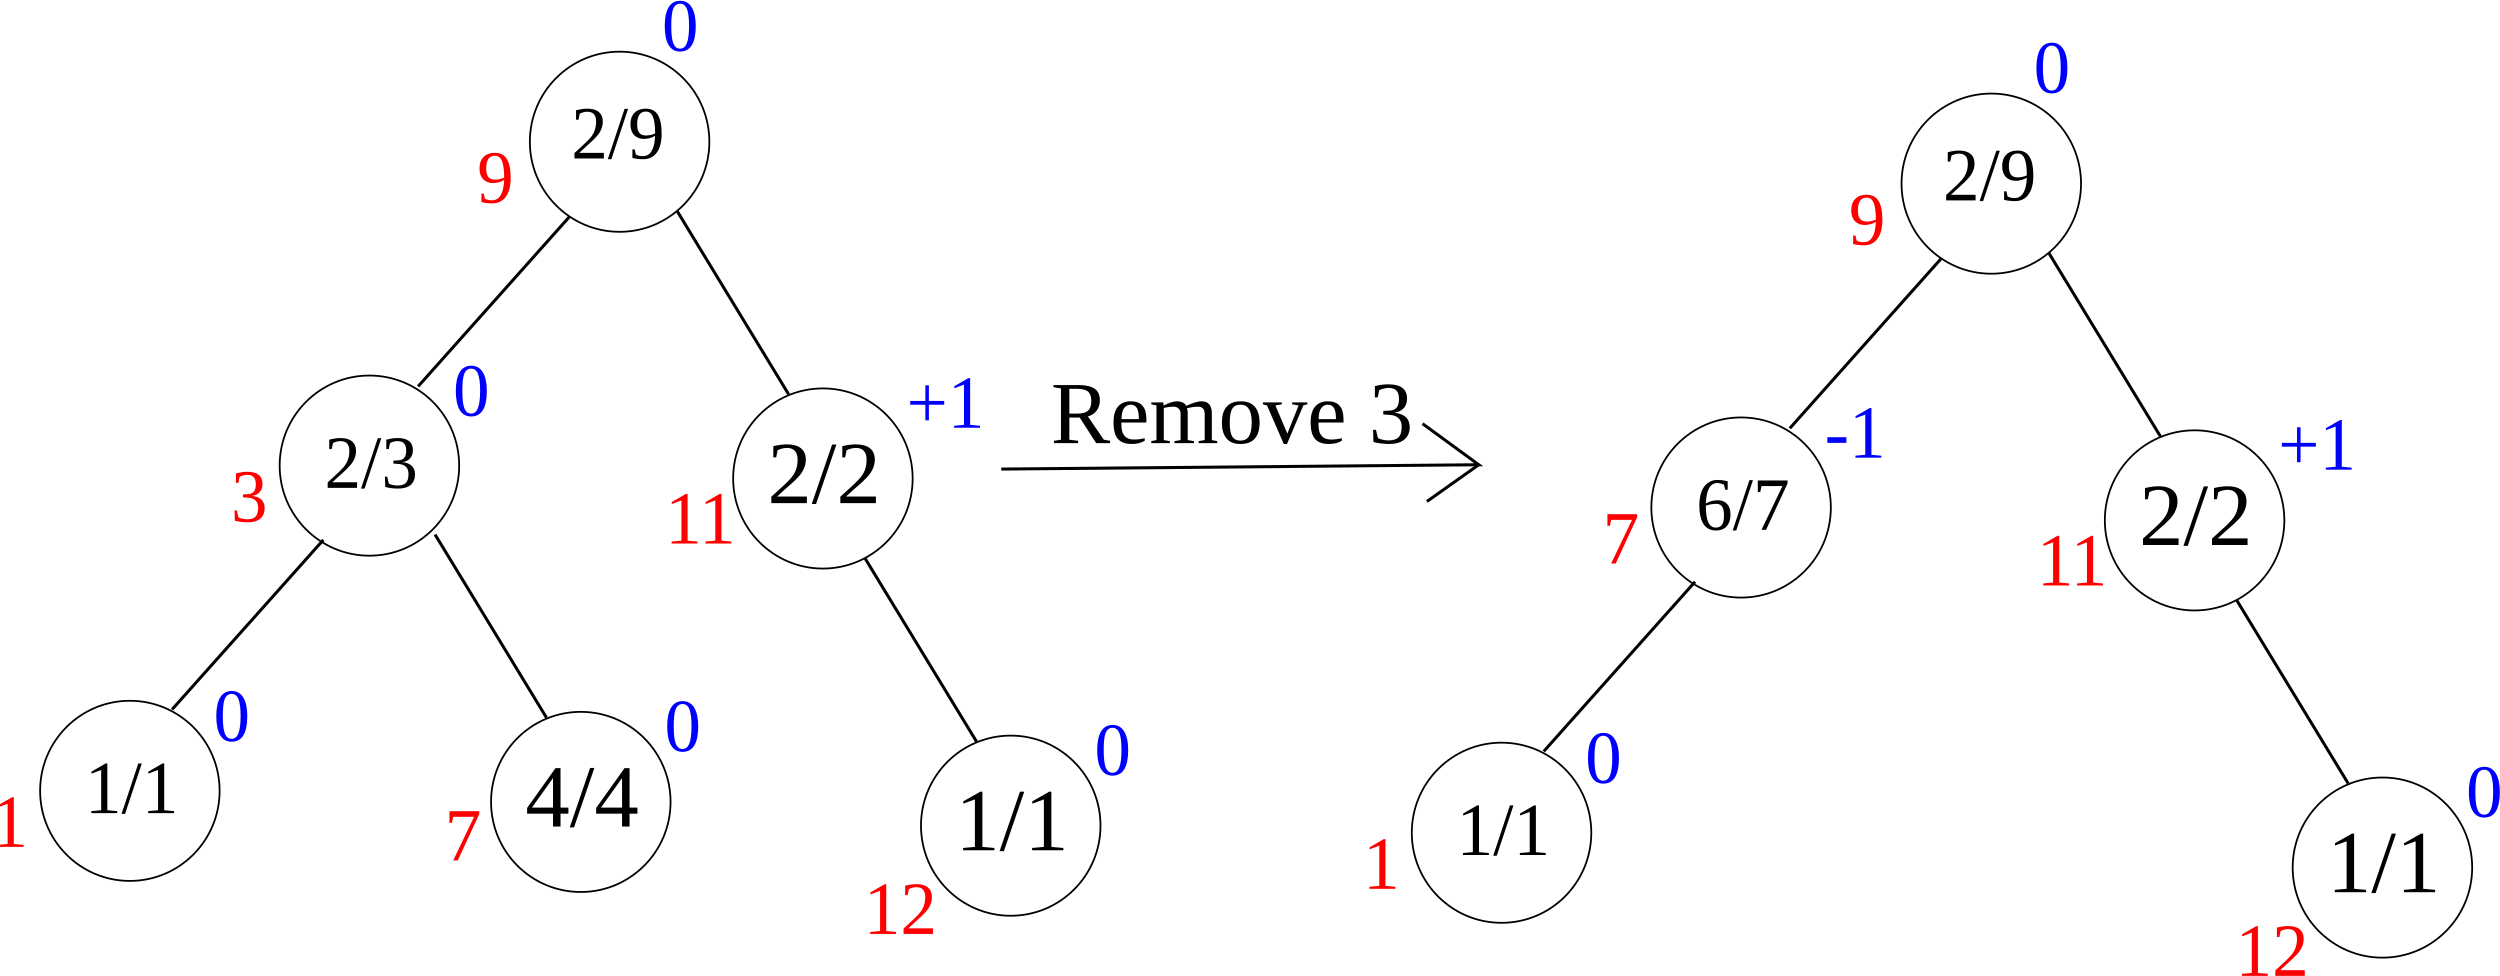
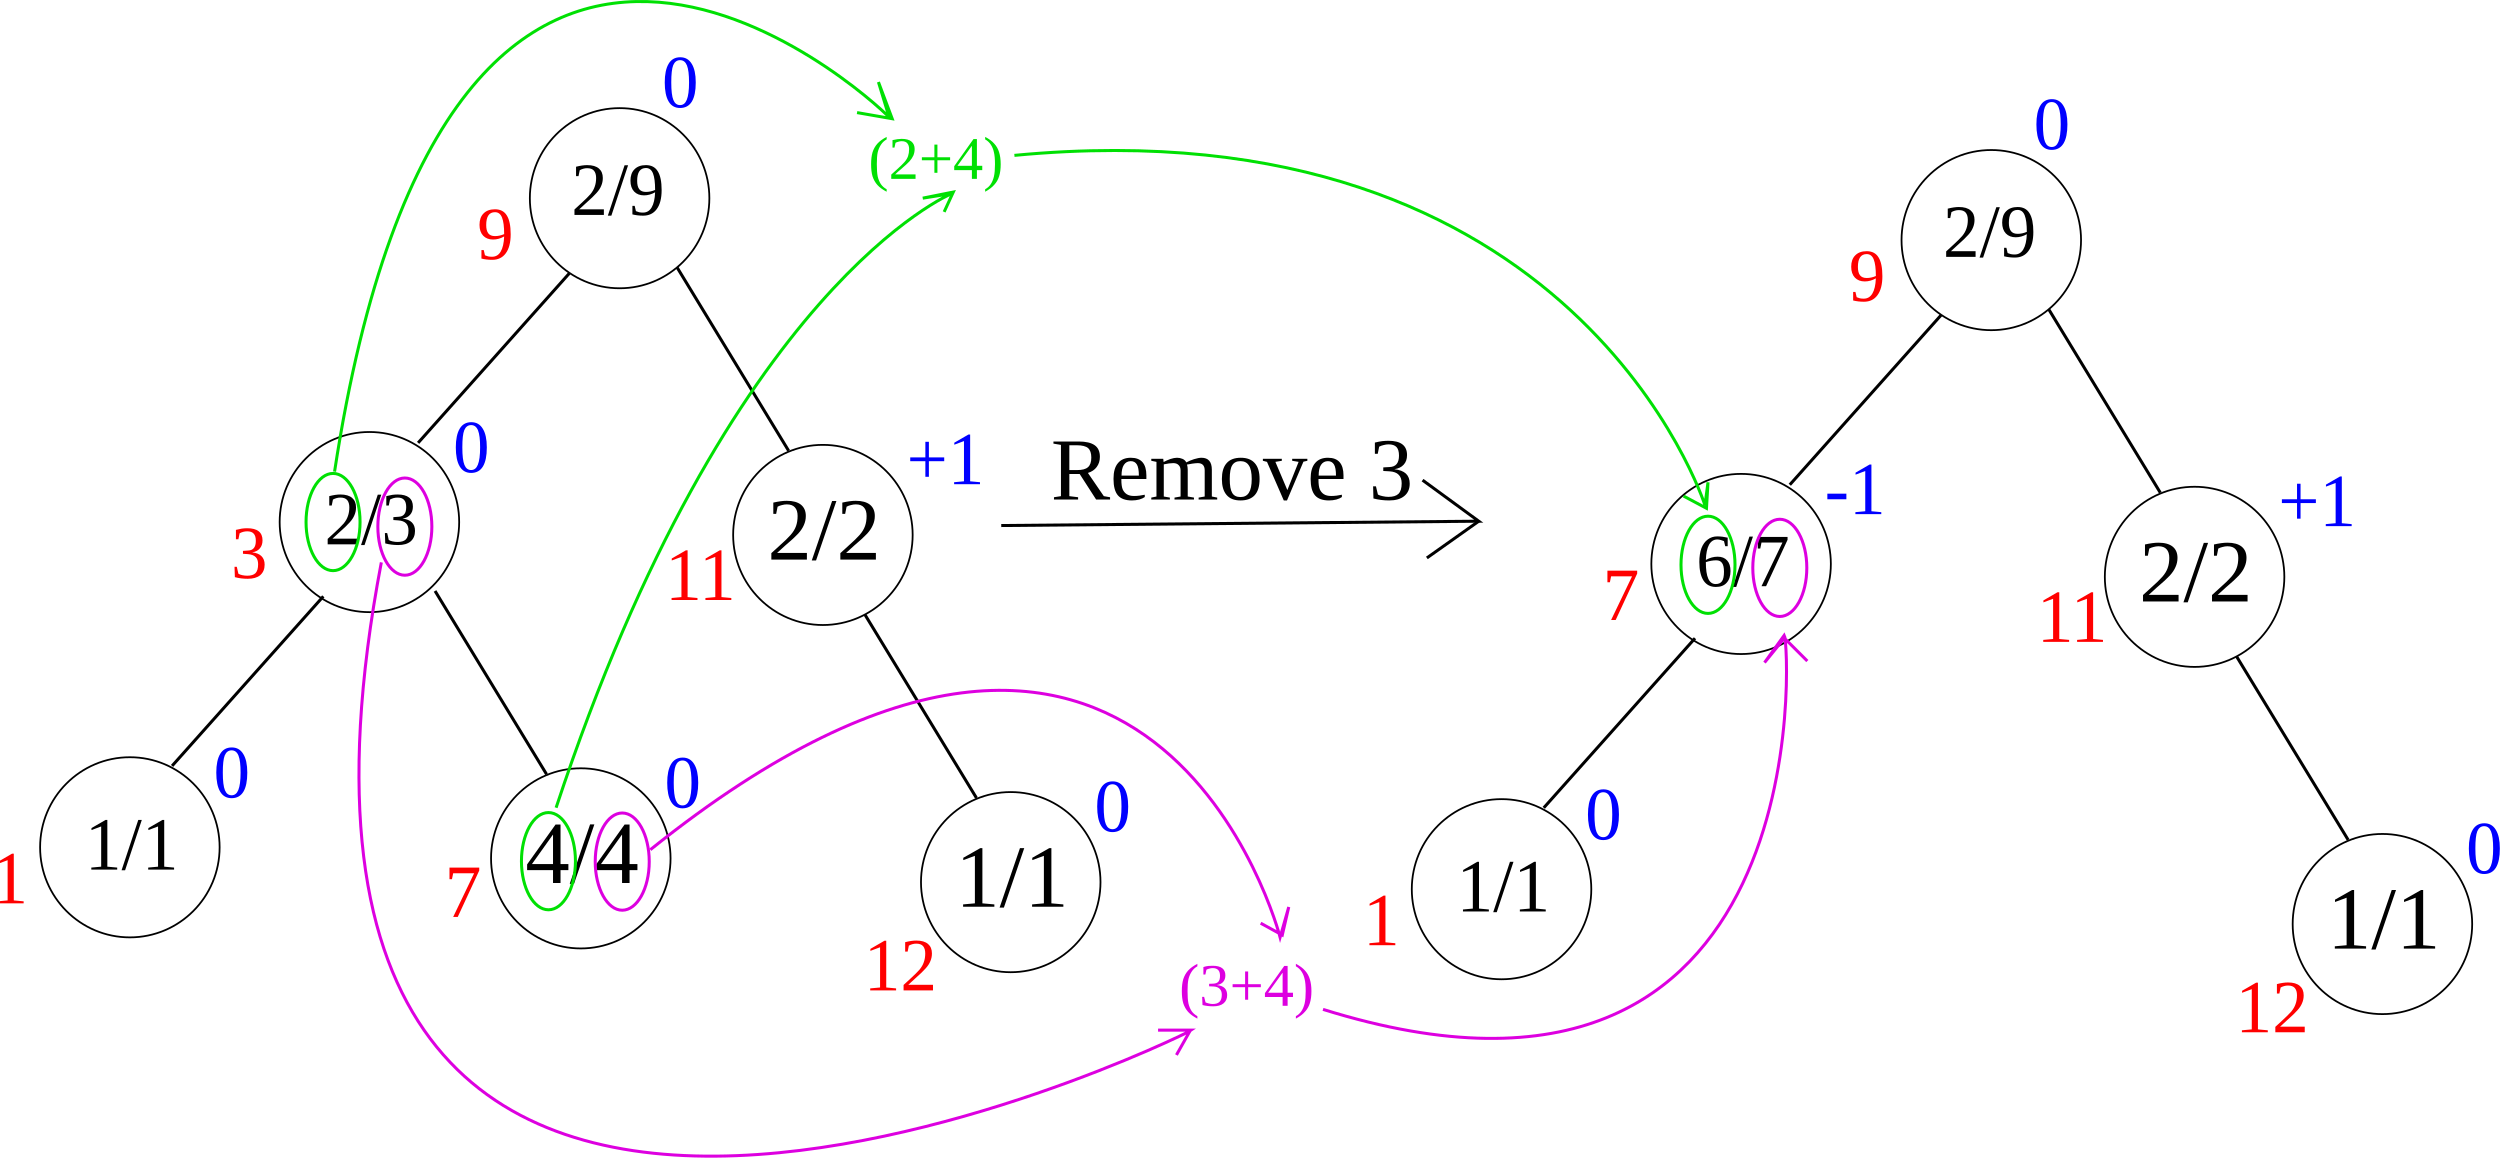
- <svg xmlns="http://www.w3.org/2000/svg" width="218.682mm" height="85.359mm" viewBox="0 0 218.682 85.359" version="1.1" id="svg972">
+ <svg xmlns="http://www.w3.org/2000/svg" width="218.682mm" height="101.265mm" viewBox="0 0 218.682 101.265" version="1.1" id="svg972">
  <defs id="defs966" />
-   <g id="layer1" transform="translate(-103.2274,-29.81108)">
+   <g id="layer1" transform="translate(-103.2274,-24.8731)">
    <path style="fill:none;stroke:#000000;stroke-width:0.265px;stroke-linecap:butt;stroke-linejoin:miter;stroke-opacity:1" d="m 190.81,70.842 41.766,-0.378 -4.914,-3.591" id="path753" />
    <path style="fill:none;stroke:#000000;stroke-width:0.265px;stroke-linecap:butt;stroke-linejoin:miter;stroke-opacity:1" d="m 232.576,70.464 -4.536,3.213" id="path755" />
    <text xml:space="preserve" style="font-style:normal;font-variant:normal;font-weight:normal;font-stretch:normal;font-size:7.761px;line-height:1.25;font-family:'Times New Roman';-inkscape-font-specification:'Times New Roman, Normal';font-variant-ligatures:normal;font-variant-caps:normal;font-variant-numeric:normal;font-feature-settings:normal;text-align:start;letter-spacing:0px;word-spacing:0px;writing-mode:lr-tb;text-anchor:start;fill:#000000;fill-opacity:1;stroke:none;stroke-width:0.265" x="195.157" y="68.574" id="text759">
      <tspan id="tspan757" x="195.157" y="68.574" style="stroke-width:0.265">Remove 3</tspan>
    </text>
    <flowRoot xml:space="preserve" id="flowRoot1133" style="font-style:normal;font-variant:normal;font-weight:normal;font-stretch:normal;font-size:29.333px;line-height:1.25;font-family:'Times New Roman';-inkscape-font-specification:'Times New Roman, Normal';font-variant-ligatures:normal;font-variant-caps:normal;font-variant-numeric:normal;font-feature-settings:normal;text-align:start;letter-spacing:0px;word-spacing:0px;writing-mode:lr-tb;text-anchor:start;fill:#000000;fill-opacity:1;stroke:none">
      <flowRegion id="flowRegion1135">
        <rect id="rect1137" width="305.714" height="241.429" x="-41.429" y="126.805" />
      </flowRegion>
      <flowPara id="flowPara1139" />
    </flowRoot>
    <ellipse style="opacity:1;fill:none;fill-opacity:1;fill-rule:nonzero;stroke:#000000;stroke-width:0.157;stroke-miterlimit:4;stroke-dasharray:none;stroke-opacity:1;paint-order:stroke markers fill" id="path815-5-2-1-4-0" cx="175.209" cy="71.666" rx="7.851" ry="7.879" />
    <text xml:space="preserve" style="font-style:normal;font-variant:normal;font-weight:normal;font-stretch:normal;font-size:7.761px;line-height:1.25;font-family:'Times New Roman';-inkscape-font-specification:'Times New Roman, Normal';font-variant-ligatures:normal;font-variant-caps:normal;font-variant-numeric:normal;font-feature-settings:normal;text-align:start;letter-spacing:0px;word-spacing:0px;writing-mode:lr-tb;text-anchor:start;fill:#000000;fill-opacity:1;stroke:none;stroke-width:0.265" x="170.356" y="73.817" id="text715-8">
      <tspan id="tspan713-2" x="170.356" y="73.817" style="stroke-width:0.265">2/2</tspan>
    </text>
    <text xml:space="preserve" style="font-style:normal;font-variant:normal;font-weight:normal;font-stretch:normal;font-size:6.488px;line-height:1.25;font-family:'Times New Roman';-inkscape-font-specification:'Times New Roman, Normal';font-variant-ligatures:normal;font-variant-caps:normal;font-variant-numeric:normal;font-feature-settings:normal;text-align:start;letter-spacing:0px;word-spacing:0px;writing-mode:lr-tb;text-anchor:start;fill:#0000ff;fill-opacity:1;stroke:none;stroke-width:0.221" x="185.152" y="66.274" id="text116-8-8-3-3" transform="scale(0.9858038,1.014401)">
      <tspan id="tspan114-5-4-8-9" x="185.152" y="66.274" style="fill:#0000ff;stroke-width:0.221">+1</tspan>
    </text>
    <text xml:space="preserve" style="font-style:normal;font-variant:normal;font-weight:normal;font-stretch:normal;font-size:6.488px;line-height:1.25;font-family:'Times New Roman';-inkscape-font-specification:'Times New Roman, Normal';font-variant-ligatures:normal;font-variant-caps:normal;font-variant-numeric:normal;font-feature-settings:normal;text-align:start;letter-spacing:0px;word-spacing:0px;writing-mode:lr-tb;text-anchor:start;fill:#ff0000;fill-opacity:1;stroke:none;stroke-width:0.221" x="163.742" y="76.257" id="text88-2-2-1" transform="scale(0.9858038,1.014401)">
      <tspan id="tspan86-9-4-9" x="163.742" y="76.257" style="fill:#ff0000;stroke-width:0.221">11</tspan>
    </text>
    <ellipse style="opacity:1;fill:none;fill-opacity:1;fill-rule:nonzero;stroke:#000000;stroke-width:0.157;stroke-miterlimit:4;stroke-dasharray:none;stroke-opacity:1;paint-order:stroke markers fill" id="path815-2-2-8" cx="157.426" cy="42.21" rx="7.851" ry="7.879" />
    <ellipse style="opacity:1;fill:none;fill-opacity:1;fill-rule:nonzero;stroke:#000000;stroke-width:0.157;stroke-miterlimit:4;stroke-dasharray:none;stroke-opacity:1;paint-order:stroke markers fill" id="path815-6-0-8-0" cx="135.541" cy="70.54" rx="7.851" ry="7.879" />
    <text xml:space="preserve" style="font-style:normal;font-variant:normal;font-weight:normal;font-stretch:normal;font-size:6.488px;line-height:1.25;font-family:'Times New Roman';-inkscape-font-specification:'Times New Roman, Normal';font-variant-ligatures:normal;font-variant-caps:normal;font-variant-numeric:normal;font-feature-settings:normal;text-align:start;letter-spacing:0px;word-spacing:0px;writing-mode:lr-tb;text-anchor:start;fill:#000000;fill-opacity:1;stroke:none;stroke-width:0.221" x="155.408" y="43.056" id="text68-5-0-2" transform="scale(0.9858038,1.014401)">
      <tspan id="tspan66-7-7-2" x="155.408" y="43.056" style="stroke-width:0.221">2/9</tspan>
    </text>
    <text xml:space="preserve" style="font-style:normal;font-variant:normal;font-weight:normal;font-stretch:normal;font-size:6.488px;line-height:1.25;font-family:'Times New Roman';-inkscape-font-specification:'Times New Roman, Normal';font-variant-ligatures:normal;font-variant-caps:normal;font-variant-numeric:normal;font-feature-settings:normal;text-align:start;letter-spacing:0px;word-spacing:0px;writing-mode:lr-tb;text-anchor:start;fill:#000000;fill-opacity:1;stroke:none;stroke-width:0.221" x="133.508" y="71.459" id="text76-5-2-7" transform="scale(0.9858038,1.014401)">
      <tspan id="tspan74-3-3-6" x="133.508" y="71.459" style="stroke-width:0.221">2/3</tspan>
    </text>
    <text xml:space="preserve" style="font-style:normal;font-variant:normal;font-weight:normal;font-stretch:normal;font-size:6.488px;line-height:1.25;font-family:'Times New Roman';-inkscape-font-specification:'Times New Roman, Normal';font-variant-ligatures:normal;font-variant-caps:normal;font-variant-numeric:normal;font-feature-settings:normal;text-align:start;letter-spacing:0px;word-spacing:0px;writing-mode:lr-tb;text-anchor:start;fill:#ff0000;fill-opacity:1;stroke:none;stroke-width:0.221" x="147.06" y="46.866" id="text88-2-6-5" transform="scale(0.9858038,1.014401)">
      <tspan id="tspan86-9-49-1" x="147.06" y="46.866" style="fill:#ff0000;stroke-width:0.221">9</tspan>
    </text>
    <text xml:space="preserve" style="font-style:normal;font-variant:normal;font-weight:normal;font-stretch:normal;font-size:6.488px;line-height:1.25;font-family:'Times New Roman';-inkscape-font-specification:'Times New Roman, Normal';font-variant-ligatures:normal;font-variant-caps:normal;font-variant-numeric:normal;font-feature-settings:normal;text-align:start;letter-spacing:0px;word-spacing:0px;writing-mode:lr-tb;text-anchor:start;fill:#ff0000;fill-opacity:1;stroke:none;stroke-width:0.221" x="125.21" y="74.369" id="text92-8-2-5" transform="scale(0.9858038,1.014401)">
      <tspan id="tspan90-4-8-3" x="125.21" y="74.369" style="fill:#ff0000;stroke-width:0.221">3</tspan>
    </text>
    <text xml:space="preserve" style="font-style:normal;font-variant:normal;font-weight:normal;font-stretch:normal;font-size:6.488px;line-height:1.25;font-family:'Times New Roman';-inkscape-font-specification:'Times New Roman, Normal';font-variant-ligatures:normal;font-variant-caps:normal;font-variant-numeric:normal;font-feature-settings:normal;text-align:start;letter-spacing:0px;word-spacing:0px;writing-mode:lr-tb;text-anchor:start;fill:#0000ff;fill-opacity:1;stroke:none;stroke-width:0.221" x="163.448" y="33.772" id="text104-0-3-3" transform="scale(0.9858038,1.014401)">
      <tspan id="tspan102-9-6-0" x="163.448" y="33.772" style="fill:#0000ff;stroke-width:0.221">0</tspan>
      <tspan x="163.448" y="41.882" style="fill:#0000ff;stroke-width:0.221" id="tspan1131-0" />
    </text>
    <text xml:space="preserve" style="font-style:normal;font-variant:normal;font-weight:normal;font-stretch:normal;font-size:6.488px;line-height:1.25;font-family:'Times New Roman';-inkscape-font-specification:'Times New Roman, Normal';font-variant-ligatures:normal;font-variant-caps:normal;font-variant-numeric:normal;font-feature-settings:normal;text-align:start;letter-spacing:0px;word-spacing:0px;writing-mode:lr-tb;text-anchor:start;fill:#0000ff;fill-opacity:1;stroke:none;stroke-width:0.221" x="144.912" y="65.241" id="text116-8-8-8-9" transform="scale(0.9858038,1.014401)">
      <tspan id="tspan114-5-4-2-0" x="144.912" y="65.241" style="fill:#0000ff;stroke-width:0.221">0</tspan>
    </text>
    <path style="fill:none;stroke:#000000;stroke-width:0.265px;stroke-linecap:butt;stroke-linejoin:miter;stroke-opacity:1" d="M 153.031,48.777 139.801,63.611" id="path956-6-2" />
    <path style="fill:none;stroke:#000000;stroke-width:0.265px;stroke-linecap:butt;stroke-linejoin:miter;stroke-opacity:1" d="m 162.46,48.275 9.755,16.036" id="path1129-8" />
    <flowRoot xml:space="preserve" id="flowRoot1225" style="font-style:normal;font-variant:normal;font-weight:normal;font-stretch:normal;font-size:29.333px;line-height:1.25;font-family:'Times New Roman';-inkscape-font-specification:'Times New Roman, Normal';font-variant-ligatures:normal;font-variant-caps:normal;font-variant-numeric:normal;font-feature-settings:normal;text-align:start;letter-spacing:0px;word-spacing:0px;writing-mode:lr-tb;text-anchor:start;fill:#000000;fill-opacity:1;stroke:none">
      <flowRegion id="flowRegion1227">
        <rect id="rect1229" width="182.857" height="149.286" x="407.143" y="203.948" />
      </flowRegion>
      <flowPara id="flowPara1231" />
    </flowRoot>
    <ellipse style="opacity:1;fill:none;fill-opacity:1;fill-rule:nonzero;stroke:#000000;stroke-width:0.157;stroke-miterlimit:4;stroke-dasharray:none;stroke-opacity:1;paint-order:stroke markers fill" id="path815-6-0-8-0-7" cx="114.587" cy="98.989" rx="7.851" ry="7.879" />
    <text xml:space="preserve" style="font-style:normal;font-variant:normal;font-weight:normal;font-stretch:normal;font-size:6.488px;line-height:1.25;font-family:'Times New Roman';-inkscape-font-specification:'Times New Roman, Normal';font-variant-ligatures:normal;font-variant-caps:normal;font-variant-numeric:normal;font-feature-settings:normal;text-align:start;letter-spacing:0px;word-spacing:0px;writing-mode:lr-tb;text-anchor:start;fill:#000000;fill-opacity:1;stroke:none;stroke-width:0.221" x="112.252" y="99.504" id="text76-5-2-7-7" transform="scale(0.9858038,1.014401)">
      <tspan id="tspan74-3-3-6-0" x="112.252" y="99.504" style="stroke-width:0.221">1/1</tspan>
    </text>
    <text xml:space="preserve" style="font-style:normal;font-variant:normal;font-weight:normal;font-stretch:normal;font-size:6.488px;line-height:1.25;font-family:'Times New Roman';-inkscape-font-specification:'Times New Roman, Normal';font-variant-ligatures:normal;font-variant-caps:normal;font-variant-numeric:normal;font-feature-settings:normal;text-align:start;letter-spacing:0px;word-spacing:0px;writing-mode:lr-tb;text-anchor:start;fill:#ff0000;fill-opacity:1;stroke:none;stroke-width:0.221" x="103.954" y="102.414" id="text92-8-2-5-0" transform="scale(0.9858038,1.014401)">
      <tspan id="tspan90-4-8-3-4" x="103.954" y="102.414" style="fill:#ff0000;stroke-width:0.221">1</tspan>
    </text>
    <text xml:space="preserve" style="font-style:normal;font-variant:normal;font-weight:normal;font-stretch:normal;font-size:6.488px;line-height:1.25;font-family:'Times New Roman';-inkscape-font-specification:'Times New Roman, Normal';font-variant-ligatures:normal;font-variant-caps:normal;font-variant-numeric:normal;font-feature-settings:normal;text-align:start;letter-spacing:0px;word-spacing:0px;writing-mode:lr-tb;text-anchor:start;fill:#0000ff;fill-opacity:1;stroke:none;stroke-width:0.221" x="123.656" y="93.286" id="text116-8-8-8-9-7" transform="scale(0.9858038,1.014401)">
      <tspan id="tspan114-5-4-2-0-3" x="123.656" y="93.286" style="fill:#0000ff;stroke-width:0.221">0</tspan>
    </text>
    <path style="fill:none;stroke:#000000;stroke-width:0.265px;stroke-linecap:butt;stroke-linejoin:miter;stroke-opacity:1" d="m 131.509,77.037 -13.23,14.833" id="path956-6-2-3" />
    <text xml:space="preserve" style="font-style:normal;font-variant:normal;font-weight:normal;font-stretch:normal;font-size:7.761px;line-height:1.25;font-family:'Times New Roman';-inkscape-font-specification:'Times New Roman, Normal';font-variant-ligatures:normal;font-variant-caps:normal;font-variant-numeric:normal;font-feature-settings:normal;text-align:start;letter-spacing:0px;word-spacing:0px;writing-mode:lr-tb;text-anchor:start;fill:#000000;fill-opacity:1;stroke:none;stroke-width:0.265" x="134.282" y="89.371" id="text4800">
      <tspan id="tspan4798" x="134.282" y="96.26" style="stroke-width:0.265" />
    </text>
    <ellipse style="opacity:1;fill:none;fill-opacity:1;fill-rule:nonzero;stroke:#000000;stroke-width:0.157;stroke-miterlimit:4;stroke-dasharray:none;stroke-opacity:1;paint-order:stroke markers fill" id="path815-5-2-1-4-0-3" cx="154.032" cy="99.957" rx="7.851" ry="7.879" />
    <text xml:space="preserve" style="font-style:normal;font-variant:normal;font-weight:normal;font-stretch:normal;font-size:7.761px;line-height:1.25;font-family:'Times New Roman';-inkscape-font-specification:'Times New Roman, Normal';font-variant-ligatures:normal;font-variant-caps:normal;font-variant-numeric:normal;font-feature-settings:normal;text-align:start;letter-spacing:0px;word-spacing:0px;writing-mode:lr-tb;text-anchor:start;fill:#000000;fill-opacity:1;stroke:none;stroke-width:0.265" x="149.179" y="102.108" id="text715-8-8">
      <tspan id="tspan713-2-8" x="149.179" y="102.108" style="stroke-width:0.265">4/4</tspan>
    </text>
    <text xml:space="preserve" style="font-style:normal;font-variant:normal;font-weight:normal;font-stretch:normal;font-size:6.488px;line-height:1.25;font-family:'Times New Roman';-inkscape-font-specification:'Times New Roman, Normal';font-variant-ligatures:normal;font-variant-caps:normal;font-variant-numeric:normal;font-feature-settings:normal;text-align:start;letter-spacing:0px;word-spacing:0px;writing-mode:lr-tb;text-anchor:start;fill:#0000ff;fill-opacity:1;stroke:none;stroke-width:0.221" x="163.669" y="94.163" id="text116-8-8-3-3-3" transform="scale(0.9858038,1.014401)">
      <tspan id="tspan114-5-4-8-9-7" x="163.669" y="94.163" style="fill:#0000ff;stroke-width:0.221">0</tspan>
    </text>
    <text xml:space="preserve" style="font-style:normal;font-variant:normal;font-weight:normal;font-stretch:normal;font-size:6.488px;line-height:1.25;font-family:'Times New Roman';-inkscape-font-specification:'Times New Roman, Normal';font-variant-ligatures:normal;font-variant-caps:normal;font-variant-numeric:normal;font-feature-settings:normal;text-align:start;letter-spacing:0px;word-spacing:0px;writing-mode:lr-tb;text-anchor:start;fill:#ff0000;fill-opacity:1;stroke:none;stroke-width:0.221" x="144.177" y="103.588" id="text88-2-2-1-1" transform="scale(0.9858038,1.014401)">
      <tspan id="tspan86-9-4-9-4" x="144.177" y="103.588" style="fill:#ff0000;stroke-width:0.221">7</tspan>
    </text>
    <path style="fill:none;stroke:#000000;stroke-width:0.265px;stroke-linecap:butt;stroke-linejoin:miter;stroke-opacity:1" d="m 141.282,76.566 9.755,16.036" id="path1129-8-0" />
    <ellipse style="opacity:1;fill:none;fill-opacity:1;fill-rule:nonzero;stroke:#000000;stroke-width:0.157;stroke-miterlimit:4;stroke-dasharray:none;stroke-opacity:1;paint-order:stroke markers fill" id="path815-5-2-1-4-0-4" cx="191.64" cy="102.036" rx="7.851" ry="7.879" />
    <text xml:space="preserve" style="font-style:normal;font-variant:normal;font-weight:normal;font-stretch:normal;font-size:7.761px;line-height:1.25;font-family:'Times New Roman';-inkscape-font-specification:'Times New Roman, Normal';font-variant-ligatures:normal;font-variant-caps:normal;font-variant-numeric:normal;font-feature-settings:normal;text-align:start;letter-spacing:0px;word-spacing:0px;writing-mode:lr-tb;text-anchor:start;fill:#000000;fill-opacity:1;stroke:none;stroke-width:0.265" x="186.787" y="104.187" id="text715-8-0">
      <tspan id="tspan713-2-2" x="186.787" y="104.187" style="stroke-width:0.265">1/1</tspan>
    </text>
    <text xml:space="preserve" style="font-style:normal;font-variant:normal;font-weight:normal;font-stretch:normal;font-size:6.488px;line-height:1.25;font-family:'Times New Roman';-inkscape-font-specification:'Times New Roman, Normal';font-variant-ligatures:normal;font-variant-caps:normal;font-variant-numeric:normal;font-feature-settings:normal;text-align:start;letter-spacing:0px;word-spacing:0px;writing-mode:lr-tb;text-anchor:start;fill:#0000ff;fill-opacity:1;stroke:none;stroke-width:0.221" x="201.819" y="96.213" id="text116-8-8-3-3-32" transform="scale(0.9858038,1.014401)">
      <tspan id="tspan114-5-4-8-9-1" x="201.819" y="96.213" style="fill:#0000ff;stroke-width:0.221">0</tspan>
    </text>
    <text xml:space="preserve" style="font-style:normal;font-variant:normal;font-weight:normal;font-stretch:normal;font-size:6.488px;line-height:1.25;font-family:'Times New Roman';-inkscape-font-specification:'Times New Roman, Normal';font-variant-ligatures:normal;font-variant-caps:normal;font-variant-numeric:normal;font-feature-settings:normal;text-align:start;letter-spacing:0px;word-spacing:0px;writing-mode:lr-tb;text-anchor:start;fill:#ff0000;fill-opacity:1;stroke:none;stroke-width:0.221" x="181.368" y="109.922" id="text88-2-2-1-7" transform="scale(0.9858038,1.014401)">
      <tspan id="tspan86-9-4-9-3" x="181.368" y="109.922" style="fill:#ff0000;stroke-width:0.221">12</tspan>
    </text>
    <path style="fill:none;stroke:#000000;stroke-width:0.265px;stroke-linecap:butt;stroke-linejoin:miter;stroke-opacity:1" d="m 178.891,78.645 9.755,16.036" id="path1129-8-5" />
    <flowRoot xml:space="preserve" id="flowRoot7075" style="font-style:normal;font-variant:normal;font-weight:normal;font-stretch:normal;font-size:29.333px;line-height:1.25;font-family:'Times New Roman';-inkscape-font-specification:'Times New Roman, Normal';font-variant-ligatures:normal;font-variant-caps:normal;font-variant-numeric:normal;font-feature-settings:normal;text-align:start;letter-spacing:0px;word-spacing:0px;writing-mode:lr-tb;text-anchor:start;fill:#000000;fill-opacity:1;stroke:none" transform="matrix(0.2645833,0,0,0.2645833,103.2274,29.81108)">
      <flowRegion id="flowRegion7077">
        <rect id="rect7079" width="412.857" height="435" x="-22.857" y="-18.463" />
      </flowRegion>
      <flowPara id="flowPara7081" />
    </flowRoot>
    <ellipse style="opacity:1;fill:none;fill-opacity:1;fill-rule:nonzero;stroke:#000000;stroke-width:0.157;stroke-miterlimit:4;stroke-dasharray:none;stroke-opacity:1;paint-order:stroke markers fill" id="path815-5-2-1-4-0-0" cx="295.194" cy="75.331" rx="7.851" ry="7.879" />
    <text xml:space="preserve" style="font-style:normal;font-variant:normal;font-weight:normal;font-stretch:normal;font-size:7.761px;line-height:1.25;font-family:'Times New Roman';-inkscape-font-specification:'Times New Roman, Normal';font-variant-ligatures:normal;font-variant-caps:normal;font-variant-numeric:normal;font-feature-settings:normal;text-align:start;letter-spacing:0px;word-spacing:0px;writing-mode:lr-tb;text-anchor:start;fill:#000000;fill-opacity:1;stroke:none;stroke-width:0.265" x="290.341" y="77.482" id="text715-8-85">
      <tspan id="tspan713-2-0" x="290.341" y="77.482" style="stroke-width:0.265">2/2</tspan>
    </text>
    <text xml:space="preserve" style="font-style:normal;font-variant:normal;font-weight:normal;font-stretch:normal;font-size:6.488px;line-height:1.25;font-family:'Times New Roman';-inkscape-font-specification:'Times New Roman, Normal';font-variant-ligatures:normal;font-variant-caps:normal;font-variant-numeric:normal;font-feature-settings:normal;text-align:start;letter-spacing:0px;word-spacing:0px;writing-mode:lr-tb;text-anchor:start;fill:#0000ff;fill-opacity:1;stroke:none;stroke-width:0.221" x="306.865" y="69.887" id="text116-8-8-3-3-34" transform="scale(0.9858038,1.014401)">
      <tspan id="tspan114-5-4-8-9-8" x="306.865" y="69.887" style="fill:#0000ff;stroke-width:0.221">+1</tspan>
    </text>
    <text xml:space="preserve" style="font-style:normal;font-variant:normal;font-weight:normal;font-stretch:normal;font-size:6.488px;line-height:1.25;font-family:'Times New Roman';-inkscape-font-specification:'Times New Roman, Normal';font-variant-ligatures:normal;font-variant-caps:normal;font-variant-numeric:normal;font-feature-settings:normal;text-align:start;letter-spacing:0px;word-spacing:0px;writing-mode:lr-tb;text-anchor:start;fill:#ff0000;fill-opacity:1;stroke:none;stroke-width:0.221" x="285.455" y="79.871" id="text88-2-2-1-6" transform="scale(0.9858038,1.014401)">
      <tspan id="tspan86-9-4-9-6" x="285.455" y="79.871" style="fill:#ff0000;stroke-width:0.221">11</tspan>
    </text>
    <ellipse style="opacity:1;fill:none;fill-opacity:1;fill-rule:nonzero;stroke:#000000;stroke-width:0.157;stroke-miterlimit:4;stroke-dasharray:none;stroke-opacity:1;paint-order:stroke markers fill" id="path815-2-2-8-2" cx="277.411" cy="45.875" rx="7.851" ry="7.879" />
    <ellipse style="opacity:1;fill:none;fill-opacity:1;fill-rule:nonzero;stroke:#000000;stroke-width:0.157;stroke-miterlimit:4;stroke-dasharray:none;stroke-opacity:1;paint-order:stroke markers fill" id="path815-6-0-8-0-2" cx="255.526" cy="74.205" rx="7.851" ry="7.879" />
    <text xml:space="preserve" style="font-style:normal;font-variant:normal;font-weight:normal;font-stretch:normal;font-size:6.488px;line-height:1.25;font-family:'Times New Roman';-inkscape-font-specification:'Times New Roman, Normal';font-variant-ligatures:normal;font-variant-caps:normal;font-variant-numeric:normal;font-feature-settings:normal;text-align:start;letter-spacing:0px;word-spacing:0px;writing-mode:lr-tb;text-anchor:start;fill:#000000;fill-opacity:1;stroke:none;stroke-width:0.221" x="277.121" y="46.669" id="text68-5-0-2-1" transform="scale(0.9858038,1.014401)">
      <tspan id="tspan66-7-7-2-9" x="277.121" y="46.669" style="stroke-width:0.221">2/9</tspan>
    </text>
    <text xml:space="preserve" style="font-style:normal;font-variant:normal;font-weight:normal;font-stretch:normal;font-size:6.488px;line-height:1.25;font-family:'Times New Roman';-inkscape-font-specification:'Times New Roman, Normal';font-variant-ligatures:normal;font-variant-caps:normal;font-variant-numeric:normal;font-feature-settings:normal;text-align:start;letter-spacing:0px;word-spacing:0px;writing-mode:lr-tb;text-anchor:start;fill:#000000;fill-opacity:1;stroke:none;stroke-width:0.221" x="255.22" y="75.072" id="text76-5-2-7-8" transform="scale(0.9858038,1.014401)">
      <tspan id="tspan74-3-3-6-1" x="255.22" y="75.072" style="stroke-width:0.221">6/7</tspan>
    </text>
    <text xml:space="preserve" style="font-style:normal;font-variant:normal;font-weight:normal;font-stretch:normal;font-size:6.488px;line-height:1.25;font-family:'Times New Roman';-inkscape-font-specification:'Times New Roman, Normal';font-variant-ligatures:normal;font-variant-caps:normal;font-variant-numeric:normal;font-feature-settings:normal;text-align:start;letter-spacing:0px;word-spacing:0px;writing-mode:lr-tb;text-anchor:start;fill:#ff0000;fill-opacity:1;stroke:none;stroke-width:0.221" x="268.772" y="50.479" id="text88-2-6-5-6" transform="scale(0.9858038,1.014401)">
      <tspan id="tspan86-9-49-1-6" x="268.772" y="50.479" style="fill:#ff0000;stroke-width:0.221">9</tspan>
    </text>
    <text xml:space="preserve" style="font-style:normal;font-variant:normal;font-weight:normal;font-stretch:normal;font-size:6.488px;line-height:1.25;font-family:'Times New Roman';-inkscape-font-specification:'Times New Roman, Normal';font-variant-ligatures:normal;font-variant-caps:normal;font-variant-numeric:normal;font-feature-settings:normal;text-align:start;letter-spacing:0px;word-spacing:0px;writing-mode:lr-tb;text-anchor:start;fill:#ff0000;fill-opacity:1;stroke:none;stroke-width:0.221" x="246.922" y="77.982" id="text92-8-2-5-6" transform="scale(0.9858038,1.014401)">
      <tspan id="tspan90-4-8-3-1" x="246.922" y="77.982" style="fill:#ff0000;stroke-width:0.221">7</tspan>
    </text>
    <text xml:space="preserve" style="font-style:normal;font-variant:normal;font-weight:normal;font-stretch:normal;font-size:6.488px;line-height:1.25;font-family:'Times New Roman';-inkscape-font-specification:'Times New Roman, Normal';font-variant-ligatures:normal;font-variant-caps:normal;font-variant-numeric:normal;font-feature-settings:normal;text-align:start;letter-spacing:0px;word-spacing:0px;writing-mode:lr-tb;text-anchor:start;fill:#0000ff;fill-opacity:1;stroke:none;stroke-width:0.221" x="285.161" y="37.385" id="text104-0-3-3-3" transform="scale(0.9858038,1.014401)">
      <tspan id="tspan102-9-6-0-1" x="285.161" y="37.385" style="fill:#0000ff;stroke-width:0.221">0</tspan>
      <tspan x="285.161" y="45.495" style="fill:#0000ff;stroke-width:0.221" id="tspan1131-0-0" />
    </text>
    <text xml:space="preserve" style="font-style:normal;font-variant:normal;font-weight:normal;font-stretch:normal;font-size:6.488px;line-height:1.25;font-family:'Times New Roman';-inkscape-font-specification:'Times New Roman, Normal';font-variant-ligatures:normal;font-variant-caps:normal;font-variant-numeric:normal;font-feature-settings:normal;text-align:start;letter-spacing:0px;word-spacing:0px;writing-mode:lr-tb;text-anchor:start;fill:#0000ff;fill-opacity:1;stroke:none;stroke-width:0.221" x="266.625" y="68.855" id="text116-8-8-8-9-76" transform="scale(0.9858038,1.014401)">
      <tspan id="tspan114-5-4-2-0-6" x="266.625" y="68.855" style="fill:#0000ff;stroke-width:0.221">-1</tspan>
    </text>
    <path style="fill:none;stroke:#000000;stroke-width:0.265px;stroke-linecap:butt;stroke-linejoin:miter;stroke-opacity:1" d="M 273.015,52.442 259.786,67.276" id="path956-6-2-0" />
    <path style="fill:none;stroke:#000000;stroke-width:0.265px;stroke-linecap:butt;stroke-linejoin:miter;stroke-opacity:1" d="m 282.444,51.94 9.755,16.036" id="path1129-8-6" />
    <ellipse style="opacity:1;fill:none;fill-opacity:1;fill-rule:nonzero;stroke:#000000;stroke-width:0.157;stroke-miterlimit:4;stroke-dasharray:none;stroke-opacity:1;paint-order:stroke markers fill" id="path815-6-0-8-0-7-8" cx="234.572" cy="102.654" rx="7.851" ry="7.879" />
    <text xml:space="preserve" style="font-style:normal;font-variant:normal;font-weight:normal;font-stretch:normal;font-size:6.488px;line-height:1.25;font-family:'Times New Roman';-inkscape-font-specification:'Times New Roman, Normal';font-variant-ligatures:normal;font-variant-caps:normal;font-variant-numeric:normal;font-feature-settings:normal;text-align:start;letter-spacing:0px;word-spacing:0px;writing-mode:lr-tb;text-anchor:start;fill:#000000;fill-opacity:1;stroke:none;stroke-width:0.221" x="233.964" y="103.117" id="text76-5-2-7-7-3" transform="scale(0.9858038,1.014401)">
      <tspan id="tspan74-3-3-6-0-8" x="233.964" y="103.117" style="stroke-width:0.221">1/1</tspan>
    </text>
    <text xml:space="preserve" style="font-style:normal;font-variant:normal;font-weight:normal;font-stretch:normal;font-size:6.488px;line-height:1.25;font-family:'Times New Roman';-inkscape-font-specification:'Times New Roman, Normal';font-variant-ligatures:normal;font-variant-caps:normal;font-variant-numeric:normal;font-feature-settings:normal;text-align:start;letter-spacing:0px;word-spacing:0px;writing-mode:lr-tb;text-anchor:start;fill:#ff0000;fill-opacity:1;stroke:none;stroke-width:0.221" x="225.666" y="106.027" id="text92-8-2-5-0-5" transform="scale(0.9858038,1.014401)">
      <tspan id="tspan90-4-8-3-4-79" x="225.666" y="106.027" style="fill:#ff0000;stroke-width:0.221">1</tspan>
    </text>
    <text xml:space="preserve" style="font-style:normal;font-variant:normal;font-weight:normal;font-stretch:normal;font-size:6.488px;line-height:1.25;font-family:'Times New Roman';-inkscape-font-specification:'Times New Roman, Normal';font-variant-ligatures:normal;font-variant-caps:normal;font-variant-numeric:normal;font-feature-settings:normal;text-align:start;letter-spacing:0px;word-spacing:0px;writing-mode:lr-tb;text-anchor:start;fill:#0000ff;fill-opacity:1;stroke:none;stroke-width:0.221" x="245.369" y="96.9" id="text116-8-8-8-9-7-9" transform="scale(0.9858038,1.014401)">
      <tspan id="tspan114-5-4-2-0-3-4" x="245.369" y="96.9" style="fill:#0000ff;stroke-width:0.221">0</tspan>
    </text>
    <path style="fill:none;stroke:#000000;stroke-width:0.265px;stroke-linecap:butt;stroke-linejoin:miter;stroke-opacity:1" d="m 251.494,80.702 -13.23,14.833" id="path956-6-2-3-3" />
    <ellipse style="opacity:1;fill:none;fill-opacity:1;fill-rule:nonzero;stroke:#000000;stroke-width:0.157;stroke-miterlimit:4;stroke-dasharray:none;stroke-opacity:1;paint-order:stroke markers fill" id="path815-5-2-1-4-0-4-1" cx="311.625" cy="105.701" rx="7.851" ry="7.879" />
    <text xml:space="preserve" style="font-style:normal;font-variant:normal;font-weight:normal;font-stretch:normal;font-size:7.761px;line-height:1.25;font-family:'Times New Roman';-inkscape-font-specification:'Times New Roman, Normal';font-variant-ligatures:normal;font-variant-caps:normal;font-variant-numeric:normal;font-feature-settings:normal;text-align:start;letter-spacing:0px;word-spacing:0px;writing-mode:lr-tb;text-anchor:start;fill:#000000;fill-opacity:1;stroke:none;stroke-width:0.265" x="306.772" y="107.852" id="text715-8-0-5">
      <tspan id="tspan713-2-2-4" x="306.772" y="107.852" style="stroke-width:0.265">1/1</tspan>
    </text>
    <text xml:space="preserve" style="font-style:normal;font-variant:normal;font-weight:normal;font-stretch:normal;font-size:6.488px;line-height:1.25;font-family:'Times New Roman';-inkscape-font-specification:'Times New Roman, Normal';font-variant-ligatures:normal;font-variant-caps:normal;font-variant-numeric:normal;font-feature-settings:normal;text-align:start;letter-spacing:0px;word-spacing:0px;writing-mode:lr-tb;text-anchor:start;fill:#0000ff;fill-opacity:1;stroke:none;stroke-width:0.221" x="323.532" y="99.826" id="text116-8-8-3-3-32-6" transform="scale(0.9858038,1.014401)">
      <tspan id="tspan114-5-4-8-9-1-8" x="323.532" y="99.826" style="fill:#0000ff;stroke-width:0.221">0</tspan>
    </text>
    <text xml:space="preserve" style="font-style:normal;font-variant:normal;font-weight:normal;font-stretch:normal;font-size:6.488px;line-height:1.25;font-family:'Times New Roman';-inkscape-font-specification:'Times New Roman, Normal';font-variant-ligatures:normal;font-variant-caps:normal;font-variant-numeric:normal;font-feature-settings:normal;text-align:start;letter-spacing:0px;word-spacing:0px;writing-mode:lr-tb;text-anchor:start;fill:#ff0000;fill-opacity:1;stroke:none;stroke-width:0.221" x="303.081" y="113.536" id="text88-2-2-1-7-7" transform="scale(0.9858038,1.014401)">
      <tspan id="tspan86-9-4-9-3-2" x="303.081" y="113.536" style="fill:#ff0000;stroke-width:0.221">12</tspan>
    </text>
    <path style="fill:none;stroke:#000000;stroke-width:0.265px;stroke-linecap:butt;stroke-linejoin:miter;stroke-opacity:1" d="m 298.876,82.31 9.755,16.036" id="path1129-8-5-4" />
    <flowRoot xml:space="preserve" id="flowRoot7960" style="font-style:normal;font-variant:normal;font-weight:normal;font-stretch:normal;font-size:29.333px;line-height:1.25;font-family:'Times New Roman';-inkscape-font-specification:'Times New Roman, Normal';font-variant-ligatures:normal;font-variant-caps:normal;font-variant-numeric:normal;font-feature-settings:normal;text-align:start;letter-spacing:0px;word-spacing:0px;writing-mode:lr-tb;text-anchor:start;fill:#000000;fill-opacity:1;stroke:none" transform="matrix(0.2645833,0,0,0.2645833,103.2274,29.81108)">
      <flowRegion id="flowRegion7962">
        <rect id="rect7964" width="172.857" height="132.857" x="35.714" y="287.793" />
      </flowRegion>
      <flowPara id="flowPara7966" />
    </flowRoot>
+     <text xml:space="preserve" style="font-style:normal;font-variant:normal;font-weight:normal;font-stretch:normal;font-size:5.292px;line-height:1.25;font-family:'Times New Roman';-inkscape-font-specification:'Times New Roman, Normal';font-variant-ligatures:normal;font-variant-caps:normal;font-variant-numeric:normal;font-feature-settings:normal;text-align:start;letter-spacing:0px;word-spacing:0px;writing-mode:lr-tb;text-anchor:start;fill:#00e003;fill-opacity:1;stroke:none;stroke-width:0.265;stroke-opacity:1" x="179.19" y="40.522" id="text3224-5">
+       <tspan id="tspan3222-6" x="179.19" y="40.522" style="font-style:normal;font-variant:normal;font-weight:normal;font-stretch:normal;font-size:5.292px;font-family:'Times New Roman';-inkscape-font-specification:'Times New Roman, Normal';font-variant-ligatures:normal;font-variant-caps:normal;font-variant-numeric:normal;font-feature-settings:normal;text-align:start;writing-mode:lr-tb;text-anchor:start;fill:#00e003;fill-opacity:1;stroke:none;stroke-width:0.265;stroke-opacity:1">(2+4)</tspan>
+     </text>
+     <text xml:space="preserve" style="font-style:normal;font-variant:normal;font-weight:normal;font-stretch:normal;font-size:5.292px;line-height:1.25;font-family:'Times New Roman';-inkscape-font-specification:'Times New Roman, Normal';font-variant-ligatures:normal;font-variant-caps:normal;font-variant-numeric:normal;font-feature-settings:normal;text-align:start;letter-spacing:0px;word-spacing:0px;writing-mode:lr-tb;text-anchor:start;fill:#dd00e0;fill-opacity:1;stroke:none;stroke-width:0.265;stroke-opacity:1" x="206.37" y="112.851" id="text3224-5-8">
+       <tspan id="tspan3222-6-5" x="206.37" y="112.851" style="font-style:normal;font-variant:normal;font-weight:normal;font-stretch:normal;font-size:5.292px;font-family:'Times New Roman';-inkscape-font-specification:'Times New Roman, Normal';font-variant-ligatures:normal;font-variant-caps:normal;font-variant-numeric:normal;font-feature-settings:normal;text-align:start;writing-mode:lr-tb;text-anchor:start;fill:#dd00e0;fill-opacity:1;stroke:none;stroke-width:0.265;stroke-opacity:1">(3+4)</tspan>
+     </text>
+     <ellipse style="opacity:1;fill:none;fill-opacity:1;fill-rule:nonzero;stroke:#dd00e0;stroke-width:0.265;stroke-miterlimit:4;stroke-dasharray:none;stroke-opacity:1;paint-order:stroke markers fill" id="path3232-0-0-2-9-2" cx="157.656" cy="100.24" rx="2.362" ry="4.252" />
+     <ellipse style="opacity:1;fill:none;fill-opacity:1;fill-rule:nonzero;stroke:#dd00e0;stroke-width:0.265;stroke-miterlimit:4;stroke-dasharray:none;stroke-opacity:1;paint-order:stroke markers fill" id="path3232-0-0-2-9-2-8" cx="138.641" cy="70.937" rx="2.362" ry="4.252" />
+     <ellipse style="opacity:1;fill:none;fill-opacity:1;fill-rule:nonzero;stroke:#dd00e0;stroke-width:0.265;stroke-miterlimit:4;stroke-dasharray:none;stroke-opacity:1;paint-order:stroke markers fill" id="path3232-0-0-2-9-2-6" cx="258.912" cy="74.546" rx="2.362" ry="4.252" />
+     <ellipse style="opacity:1;fill:none;fill-opacity:1;fill-rule:nonzero;stroke:#00e003;stroke-width:0.265;stroke-miterlimit:4;stroke-dasharray:none;stroke-opacity:1;paint-order:stroke markers fill" id="path3232-0-0-2-9-5-6" cx="132.36" cy="70.537" rx="2.362" ry="4.252" />
+     <ellipse style="opacity:1;fill:none;fill-opacity:1;fill-rule:nonzero;stroke:#00e003;stroke-width:0.265;stroke-miterlimit:4;stroke-dasharray:none;stroke-opacity:1;paint-order:stroke markers fill" id="path3232-0-0-2-9-5-6-1" cx="151.202" cy="100.203" rx="2.362" ry="4.252" />
+     <ellipse style="opacity:1;fill:none;fill-opacity:1;fill-rule:nonzero;stroke:#00e003;stroke-width:0.265;stroke-miterlimit:4;stroke-dasharray:none;stroke-opacity:1;paint-order:stroke markers fill" id="path3232-0-0-2-9-5-6-2" cx="252.631" cy="74.278" rx="2.362" ry="4.252" />
+     <path style="fill:none;stroke:#dd00e0;stroke-width:0.265px;stroke-linecap:butt;stroke-linejoin:miter;stroke-opacity:1" d="m 136.584,74.066 c -15.892,83.448 70.236,41.417 70.871,40.916 h -2.929 2.835 l -1.228,2.173 v 0 0" id="path6815" />
+     <path style="fill:none;stroke:#dd00e0;stroke-width:0.265px;stroke-linecap:butt;stroke-linejoin:miter;stroke-opacity:1" d="m 160.113,99.201 c 44.034,-35.341 55.09,7.654 55.09,7.654 l 0.756,-2.646 -0.567,2.457 -1.89,-1.039" id="path6817" />
+     <path style="fill:none;stroke:#00e003;stroke-width:0.265px;stroke-linecap:butt;stroke-linejoin:miter;stroke-opacity:1" d="M 151.87,95.526 C 166.971,49.823 186.482,41.805 186.482,41.805 l -2.539,0.401 2.673,-0.535 -0.802,1.737" id="path6819" />
+     <path style="fill:none;stroke:#00e003;stroke-width:0.265px;stroke-linecap:butt;stroke-linejoin:miter;stroke-opacity:1" d="m 132.493,66.127 c 10.149,-66.419 46.702,-32.88 48.509,-31.003 l -0.935,-3.074 1.203,3.207 -3.074,-0.535" id="path6821" />
+     <path style="fill:none;stroke:#00e003;stroke-width:0.265px;stroke-linecap:butt;stroke-linejoin:miter;stroke-opacity:1" d="m 191.961,38.464 c 49.178,-4.677 60.403,30.602 60.403,30.602 l 0.267,-2.005 -0.134,2.272 -2.005,-1.069" id="path6823" />
+     <path style="fill:none;stroke:#dd00e0;stroke-width:0.265px;stroke-linecap:butt;stroke-linejoin:miter;stroke-opacity:1" d="m 218.955,113.166 c 43.65,13.638 40.769,-32.054 40.358,-32.741 l -1.737,2.405 1.737,-2.138 2.005,2.005" id="path6825" />
  </g>
</svg>
